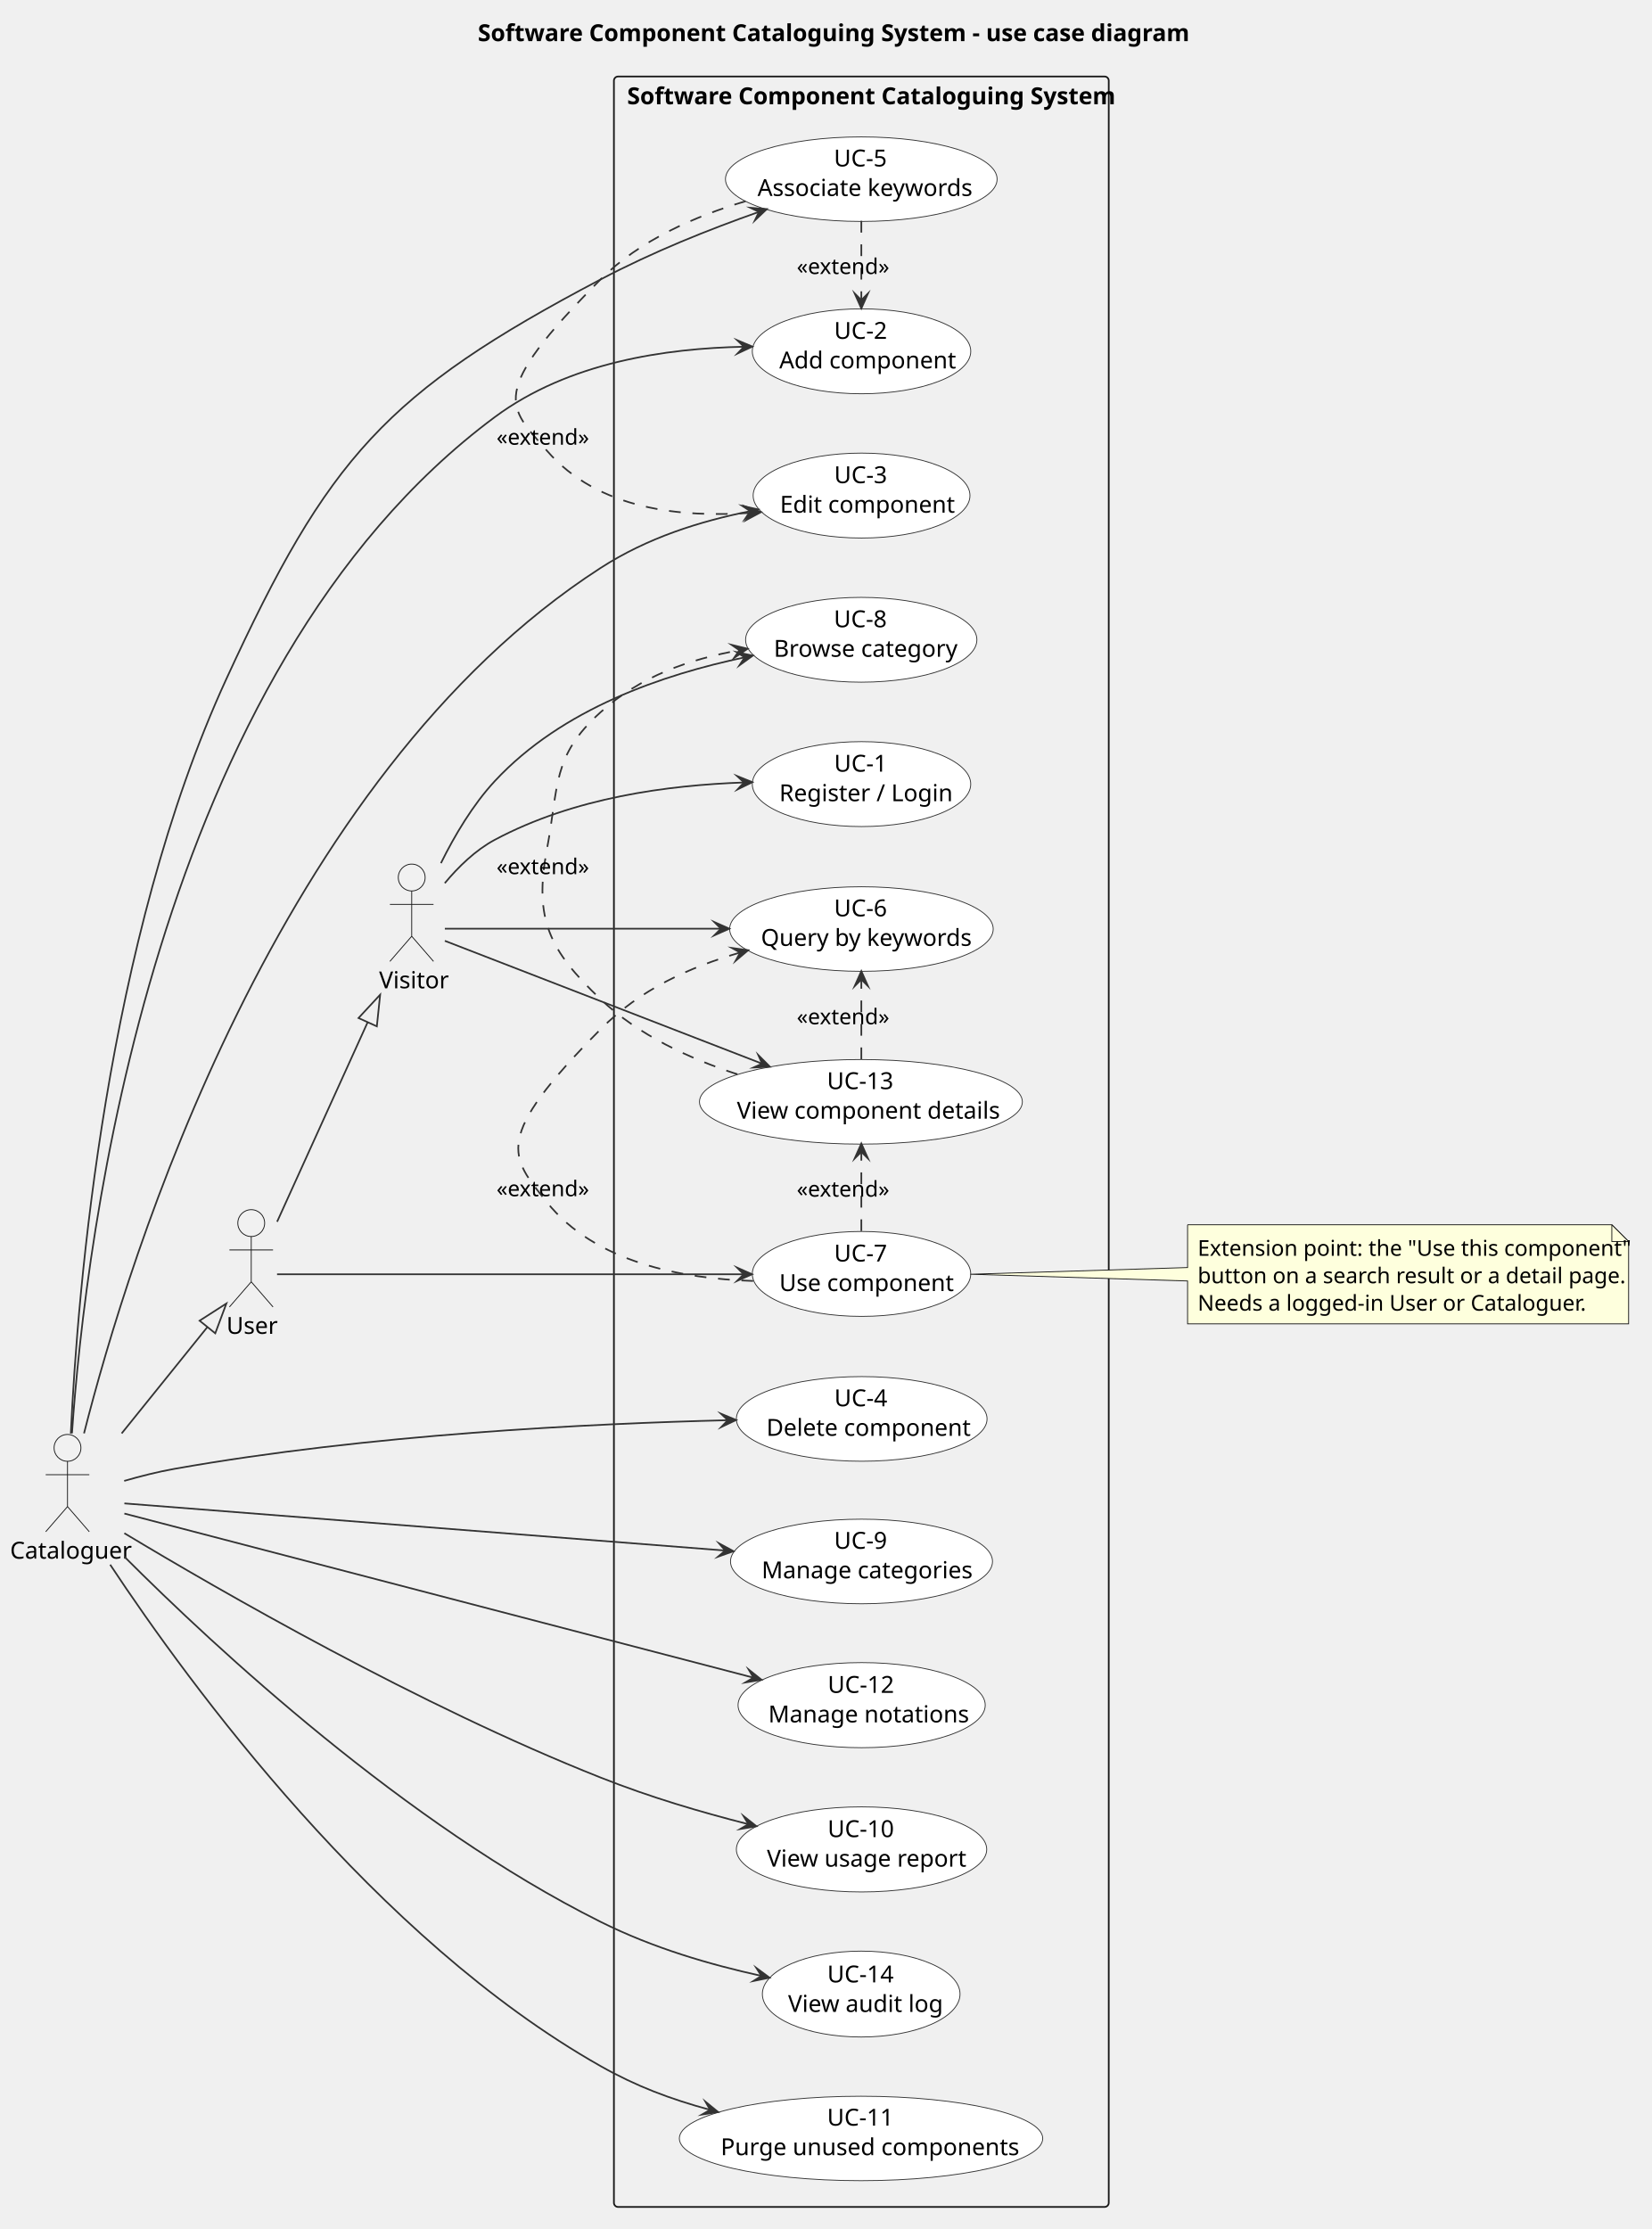
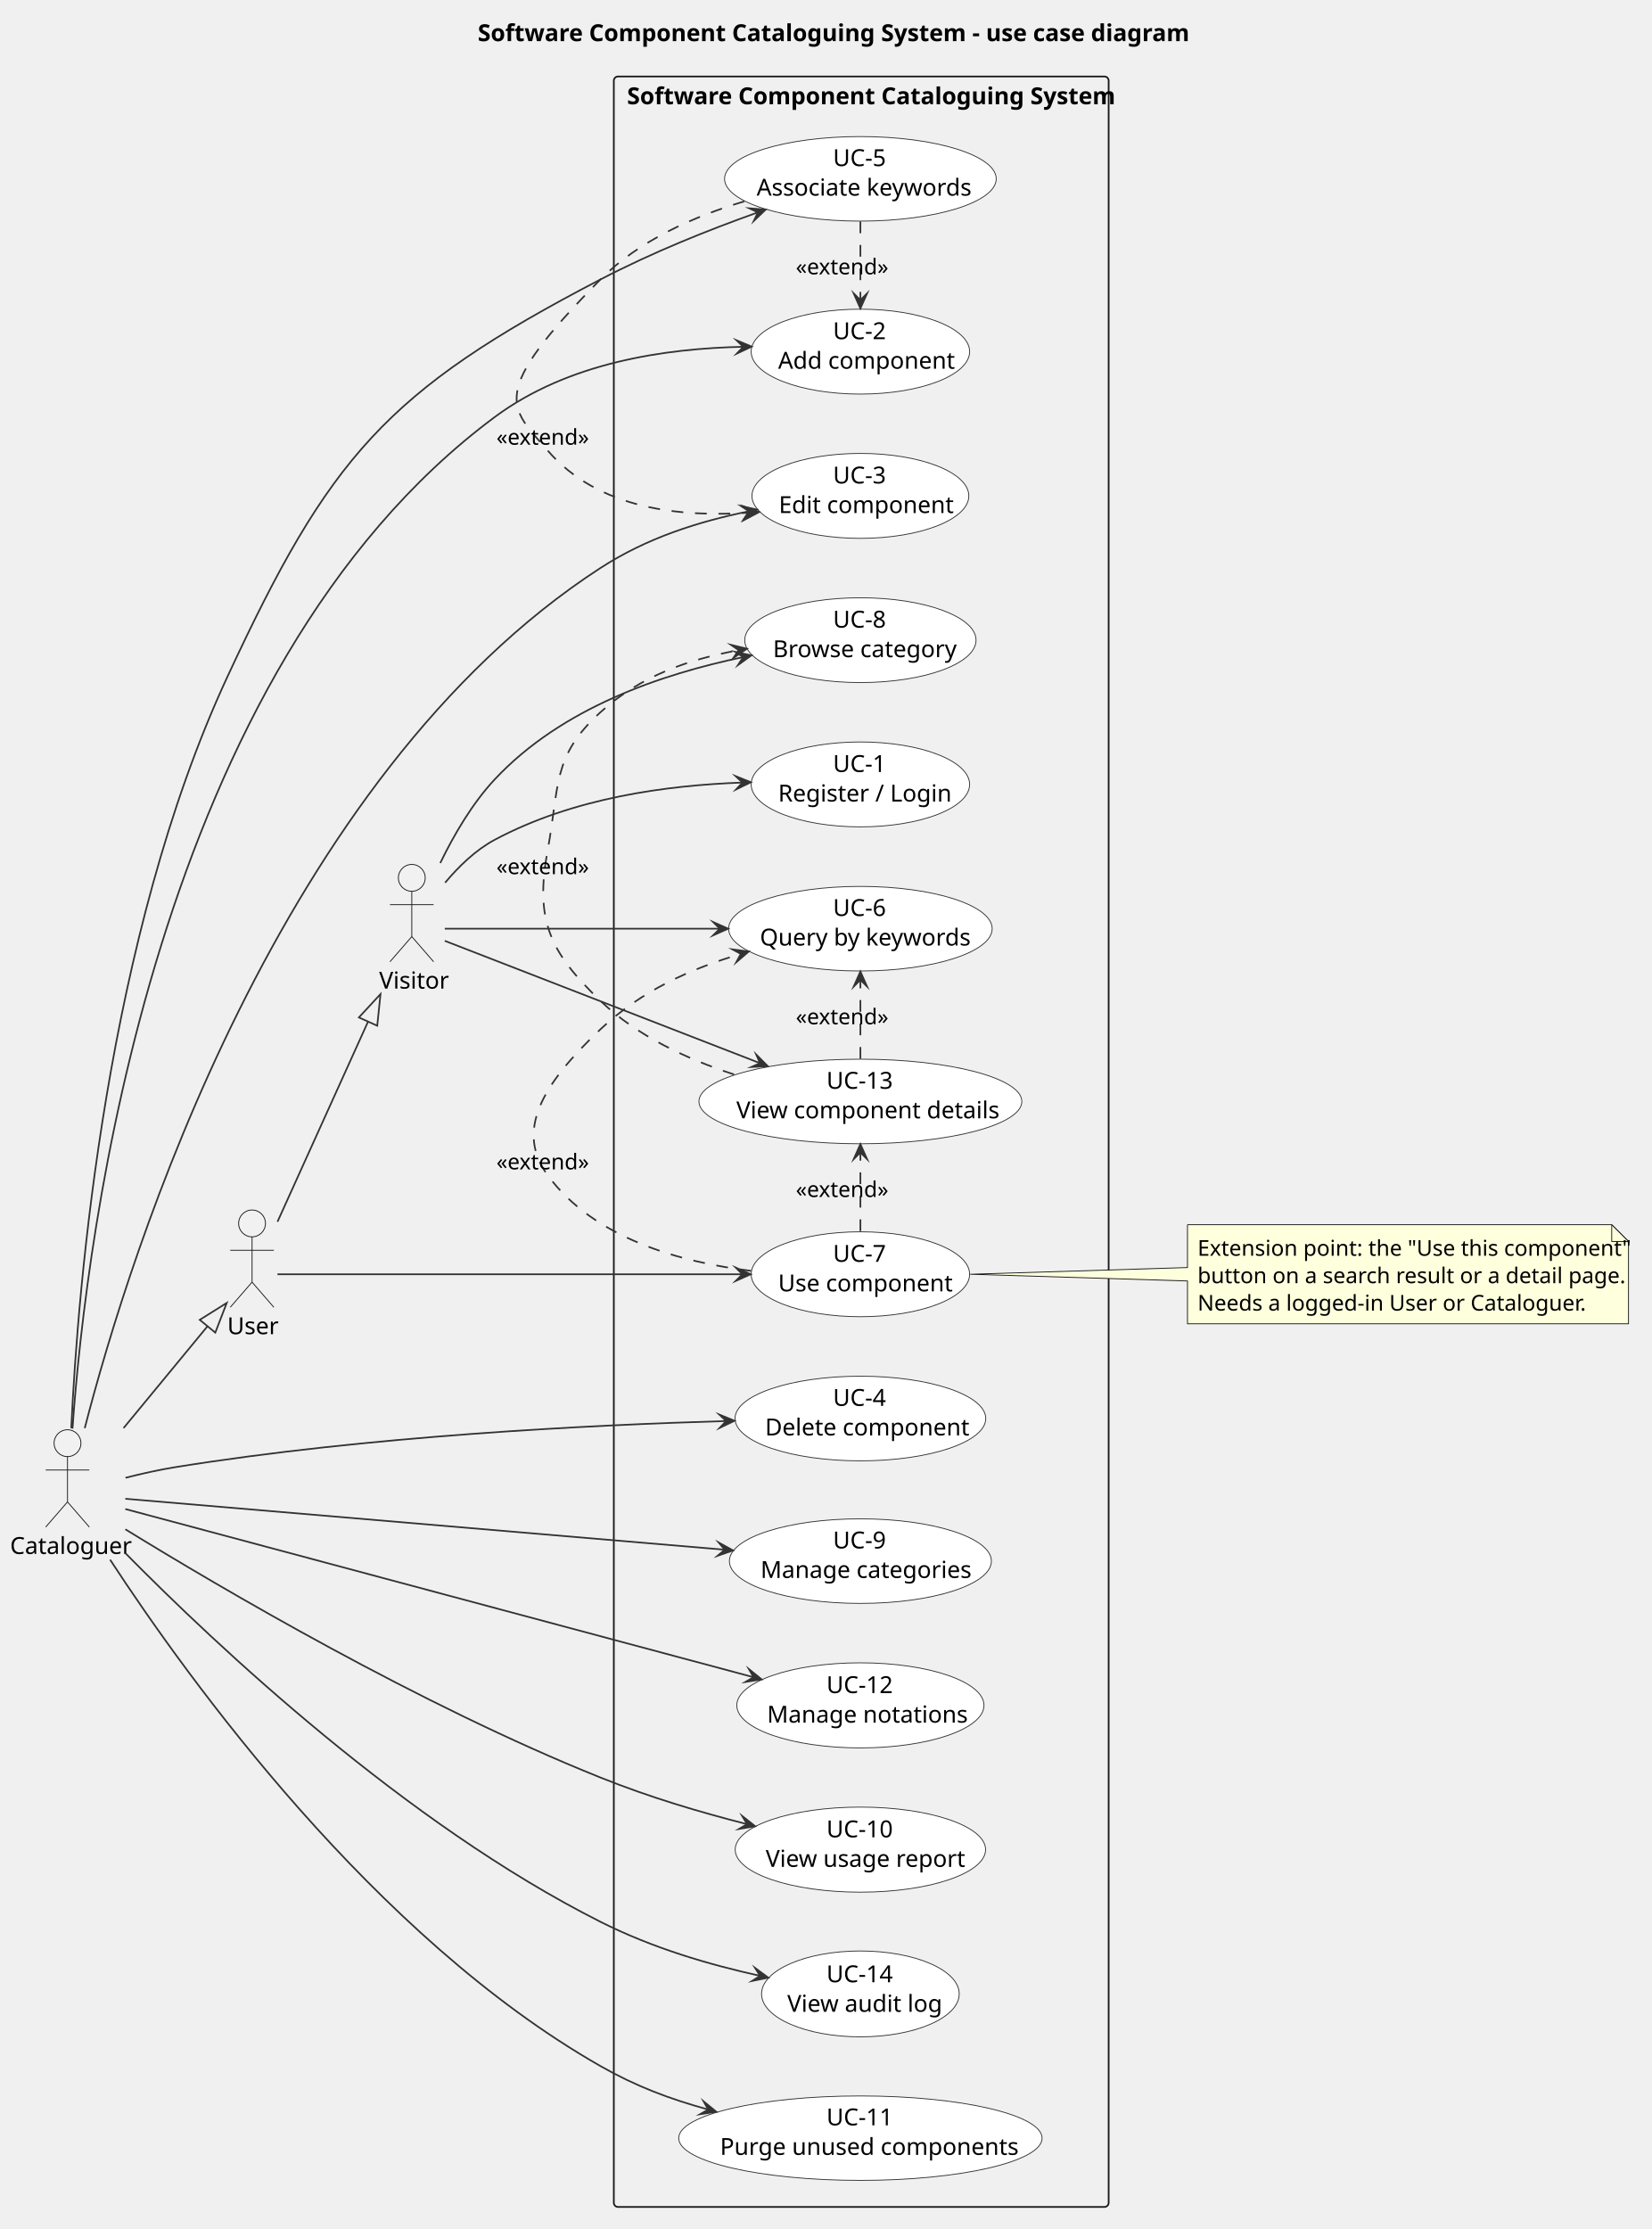
<svg xmlns="http://www.w3.org/2000/svg" version="1.1" data-diagram-type="DESCRIPTION" style="width:1744px;height:2353px;background:#FFFFFF;" width="1744.271px" height="2353.438px" viewBox="0 0 1744 2353" zoomAndPan="magnify" preserveAspectRatio="none" contentStyleType="text/css">
  <defs />
  <g font-family="sans-serif" lengthAdjust="spacing">
    <g class="title" data-source-line="1">
-       <text x="504.442" y="43.444" fill="#000" font-size="24.792" textLength="724.624" font-weight="700">Software Component Cataloguing System - use case diagram</text>
+       <text x="504.389" y="43.444" fill="#000" font-size="24.792" textLength="724.624" font-weight="700">Software Component Cataloguing System - use case diagram</text>
    </g>
    <g class="cluster" data-qualified-name="Software Component Cataloguing System" id="ent0006" data-source-line="19">
-       <rect x="648.125" y="80.767" width="522.396" height="2248.958" fill="none" style="stroke:#181818;stroke-width:1.771;" rx="4.427" ry="4.427" />
-       <text x="662.072" y="110.044" fill="#000" font-size="24.792" textLength="494.502" font-weight="700">Software Component Cataloguing System</text>
+       <rect x="648.019" y="80.767" width="522.396" height="2248.958" fill="none" style="stroke:#181818;stroke-width:1.771;" rx="4.427" ry="4.427" />
+       <text x="661.966" y="110.044" fill="#000" font-size="24.792" textLength="494.502" font-weight="700">Software Component Cataloguing System</text>
    </g>
    <g class="entity" data-qualified-name="Software Component Cataloguing System.UC1" id="ent0007" data-source-line="20">
-       <ellipse cx="909.518" cy="827.719" rx="115.299" ry="44.817" fill="#FFF" style="stroke:#333;stroke-width:0.885;" />
-       <text x="880.592" y="814.591" fill="#000" font-size="24.792" textLength="57.851">UC-1</text>
-       <text x="822.699" y="845.774" fill="#000" font-size="24.792" textLength="173.639">Register / Login</text>
+       <ellipse cx="908.331" cy="828.055" rx="115.299" ry="44.817" fill="#FFF" style="stroke:#333;stroke-width:0.885;" />
+       <text x="879.406" y="814.927" fill="#000" font-size="24.792" textLength="57.851">UC-1</text>
+       <text x="821.512" y="846.11" fill="#000" font-size="24.792" textLength="173.639">Register / Login</text>
    </g>
    <g class="entity" data-qualified-name="Software Component Cataloguing System.UC6" id="ent0008" data-source-line="21">
-       <ellipse cx="909.431" cy="980.721" rx="139.118" ry="44.642" fill="#FFF" style="stroke:#333;stroke-width:0.885;" />
-       <text x="880.505" y="967.307" fill="#000" font-size="24.792" textLength="57.851">UC-6</text>
-       <text x="803.34" y="998.49" fill="#000" font-size="24.792" textLength="212.182">Query by keywords</text>
+       <ellipse cx="908.333" cy="980.349" rx="139.118" ry="44.642" fill="#FFF" style="stroke:#333;stroke-width:0.885;" />
+       <text x="879.407" y="966.935" fill="#000" font-size="24.792" textLength="57.851">UC-6</text>
+       <text x="802.242" y="998.118" fill="#000" font-size="24.792" textLength="212.182">Query by keywords</text>
    </g>
    <g class="entity" data-qualified-name="Software Component Cataloguing System.UC8" id="ent0009" data-source-line="22">
-       <ellipse cx="909.223" cy="675.366" rx="122.087" ry="44.756" fill="#FFF" style="stroke:#333;stroke-width:0.885;" />
-       <text x="880.297" y="662.137" fill="#000" font-size="24.792" textLength="57.851">UC-8</text>
-       <text x="816.902" y="693.321" fill="#000" font-size="24.792" textLength="184.642">Browse category</text>
+       <ellipse cx="908.337" cy="675.773" rx="122.087" ry="44.756" fill="#FFF" style="stroke:#333;stroke-width:0.885;" />
+       <text x="879.412" y="662.545" fill="#000" font-size="24.792" textLength="57.851">UC-8</text>
+       <text x="816.016" y="693.728" fill="#000" font-size="24.792" textLength="184.642">Browse category</text>
    </g>
    <g class="entity" data-qualified-name="Software Component Cataloguing System.UC13" id="ent0010" data-source-line="23">
-       <ellipse cx="908.88" cy="1163.119" rx="170.443" ry="44.645" fill="#FFF" style="stroke:#333;stroke-width:0.885;" />
-       <text x="873.061" y="1149.709" fill="#000" font-size="24.792" textLength="71.639">UC-13</text>
-       <text x="777.961" y="1180.893" fill="#000" font-size="24.792" textLength="261.838">View component details</text>
+       <ellipse cx="908.331" cy="1162.748" rx="170.443" ry="44.645" fill="#FFF" style="stroke:#333;stroke-width:0.885;" />
+       <text x="872.512" y="1149.337" fill="#000" font-size="24.792" textLength="71.639">UC-13</text>
+       <text x="777.412" y="1180.521" fill="#000" font-size="24.792" textLength="261.838">View component details</text>
    </g>
    <g class="entity" data-qualified-name="Software Component Cataloguing System.UC7" id="ent0011" data-source-line="24">
-       <ellipse cx="909.518" cy="1344.802" rx="115.299" ry="44.817" fill="#FFF" style="stroke:#333;stroke-width:0.885;" />
-       <text x="880.592" y="1331.674" fill="#000" font-size="24.792" textLength="57.851">UC-7</text>
-       <text x="822.699" y="1362.857" fill="#000" font-size="24.792" textLength="173.639">Use component</text>
+       <ellipse cx="908.331" cy="1345.139" rx="115.299" ry="44.817" fill="#FFF" style="stroke:#333;stroke-width:0.885;" />
+       <text x="879.406" y="1332.01" fill="#000" font-size="24.792" textLength="57.851">UC-7</text>
+       <text x="821.512" y="1363.194" fill="#000" font-size="24.792" textLength="173.639">Use component</text>
    </g>
    <g class="entity" data-qualified-name="Software Component Cataloguing System.UC2" id="ent0012" data-source-line="26">
-       <ellipse cx="909.533" cy="370.844" rx="115.314" ry="44.817" fill="#FFF" style="stroke:#333;stroke-width:0.885;" />
-       <text x="880.607" y="357.715" fill="#000" font-size="24.792" textLength="57.851">UC-2</text>
-       <text x="822.701" y="388.898" fill="#000" font-size="24.792" textLength="173.663">Add component</text>
+       <ellipse cx="908.329" cy="371.18" rx="115.314" ry="44.817" fill="#FFF" style="stroke:#333;stroke-width:0.885;" />
+       <text x="879.403" y="358.052" fill="#000" font-size="24.792" textLength="57.851">UC-2</text>
+       <text x="821.497" y="389.235" fill="#000" font-size="24.792" textLength="173.663">Add component</text>
    </g>
    <g class="entity" data-qualified-name="Software Component Cataloguing System.UC3" id="ent0013" data-source-line="27">
-       <ellipse cx="909.56" cy="523.144" rx="114.456" ry="44.825" fill="#FFF" style="stroke:#333;stroke-width:0.885;" />
-       <text x="880.635" y="510.029" fill="#000" font-size="24.792" textLength="57.851">UC-3</text>
-       <text x="823.425" y="541.213" fill="#000" font-size="24.792" textLength="172.271">Edit component</text>
+       <ellipse cx="908.338" cy="523.48" rx="114.456" ry="44.825" fill="#FFF" style="stroke:#333;stroke-width:0.885;" />
+       <text x="879.413" y="510.366" fill="#000" font-size="24.792" textLength="57.851">UC-3</text>
+       <text x="822.203" y="541.549" fill="#000" font-size="24.792" textLength="172.271">Edit component</text>
    </g>
    <g class="entity" data-qualified-name="Software Component Cataloguing System.UC4" id="ent0014" data-source-line="28">
-       <ellipse cx="909.726" cy="1497.844" rx="132.33" ry="44.682" fill="#FFF" style="stroke:#333;stroke-width:0.885;" />
-       <text x="880.8" y="1484.495" fill="#000" font-size="24.792" textLength="57.851">UC-4</text>
-       <text x="809.118" y="1515.678" fill="#000" font-size="24.792" textLength="201.214">Delete component</text>
+       <ellipse cx="908.327" cy="1497.437" rx="132.33" ry="44.682" fill="#FFF" style="stroke:#333;stroke-width:0.885;" />
+       <text x="879.401" y="1484.087" fill="#000" font-size="24.792" textLength="57.851">UC-4</text>
+       <text x="807.72" y="1515.271" fill="#000" font-size="24.792" textLength="201.214">Delete component</text>
    </g>
    <g class="entity" data-qualified-name="Software Component Cataloguing System.UC5" id="ent0015" data-source-line="29">
-       <ellipse cx="909.278" cy="189.137" rx="143.393" ry="44.62" fill="#FFF" style="stroke:#333;stroke-width:0.885;" />
-       <text x="880.353" y="175.687" fill="#000" font-size="24.792" textLength="57.851">UC-5</text>
-       <text x="799.737" y="206.87" fill="#000" font-size="24.792" textLength="219.082">Associate keywords</text>
+       <ellipse cx="908.34" cy="188.783" rx="143.393" ry="44.62" fill="#FFF" style="stroke:#333;stroke-width:0.885;" />
+       <text x="879.414" y="175.332" fill="#000" font-size="24.792" textLength="57.851">UC-5</text>
+       <text x="798.799" y="206.516" fill="#000" font-size="24.792" textLength="219.082">Associate keywords</text>
    </g>
    <g class="entity" data-qualified-name="Software Component Cataloguing System.UC9" id="ent0016" data-source-line="30">
-       <ellipse cx="909.499" cy="1648.33" rx="138.301" ry="44.646" fill="#FFF" style="stroke:#333;stroke-width:0.885;" />
-       <text x="880.574" y="1634.923" fill="#000" font-size="24.792" textLength="57.851">UC-9</text>
-       <text x="804.068" y="1666.106" fill="#000" font-size="24.792" textLength="210.862">Manage categories</text>
+       <ellipse cx="908.33" cy="1647.958" rx="138.301" ry="44.646" fill="#FFF" style="stroke:#333;stroke-width:0.885;" />
+       <text x="879.405" y="1634.551" fill="#000" font-size="24.792" textLength="57.851">UC-9</text>
+       <text x="802.899" y="1665.734" fill="#000" font-size="24.792" textLength="210.862">Manage categories</text>
    </g>
    <g class="entity" data-qualified-name="Software Component Cataloguing System.UC12" id="ent0017" data-source-line="31">
-       <ellipse cx="909.646" cy="1800.008" rx="130.479" ry="44.918" fill="#FFF" style="stroke:#333;stroke-width:0.885;" />
-       <text x="873.826" y="1787.044" fill="#000" font-size="24.792" textLength="71.639">UC-12</text>
-       <text x="811.096" y="1818.227" fill="#000" font-size="24.792" textLength="197.099">Manage notations</text>
+       <ellipse cx="908.335" cy="1800.238" rx="130.479" ry="44.918" fill="#FFF" style="stroke:#333;stroke-width:0.885;" />
+       <text x="872.516" y="1787.274" fill="#000" font-size="24.792" textLength="71.639">UC-12</text>
+       <text x="809.786" y="1818.457" fill="#000" font-size="24.792" textLength="197.099">Manage notations</text>
    </g>
    <g class="entity" data-qualified-name="Software Component Cataloguing System.UC10" id="ent0018" data-source-line="32">
-       <ellipse cx="909.55" cy="1952.282" rx="132.154" ry="44.901" fill="#FFF" style="stroke:#333;stroke-width:0.885;" />
-       <text x="873.73" y="1939.29" fill="#000" font-size="24.792" textLength="71.639">UC-10</text>
-       <text x="809.638" y="1970.474" fill="#000" font-size="24.792" textLength="199.822">View usage report</text>
+       <ellipse cx="908.328" cy="1952.53" rx="132.154" ry="44.901" fill="#FFF" style="stroke:#333;stroke-width:0.885;" />
+       <text x="872.508" y="1939.538" fill="#000" font-size="24.792" textLength="71.639">UC-10</text>
+       <text x="808.417" y="1970.722" fill="#000" font-size="24.792" textLength="199.822">View usage report</text>
    </g>
    <g class="entity" data-qualified-name="Software Component Cataloguing System.UC14" id="ent0019" data-source-line="33">
-       <ellipse cx="909.178" cy="2104.995" rx="104.334" ry="45.322" fill="#FFF" style="stroke:#333;stroke-width:0.885;" />
-       <text x="873.358" y="2092.68" fill="#000" font-size="24.792" textLength="71.639">UC-14</text>
-       <text x="832" y="2123.863" fill="#000" font-size="24.792" textLength="154.355">View audit log</text>
+       <ellipse cx="908.328" cy="2104.835" rx="104.334" ry="45.322" fill="#FFF" style="stroke:#333;stroke-width:0.885;" />
+       <text x="872.508" y="2092.521" fill="#000" font-size="24.792" textLength="71.639">UC-14</text>
+       <text x="831.15" y="2123.704" fill="#000" font-size="24.792" textLength="154.355">View audit log</text>
    </g>
    <g class="entity" data-qualified-name="Software Component Cataloguing System.UC11" id="ent0020" data-source-line="34">
-       <ellipse cx="909.011" cy="2257.417" rx="191.823" ry="44.567" fill="#FFF" style="stroke:#333;stroke-width:0.885;" />
-       <text x="873.191" y="2243.879" fill="#000" font-size="24.792" textLength="71.639">UC-11</text>
-       <text x="760.848" y="2275.062" fill="#000" font-size="24.792" textLength="296.326">Purge unused components</text>
+       <ellipse cx="908.338" cy="2257.116" rx="191.823" ry="44.567" fill="#FFF" style="stroke:#333;stroke-width:0.885;" />
+       <text x="872.518" y="2243.577" fill="#000" font-size="24.792" textLength="71.639">UC-11</text>
+       <text x="760.175" y="2274.761" fill="#000" font-size="24.792" textLength="296.326">Purge unused components</text>
    </g>
    <g class="entity" data-qualified-name="Visitor" id="ent0001" data-source-line="12">
-       <ellipse cx="434.648" cy="926.34" rx="14.167" ry="14.167" fill="#F1F1F1" style="stroke:#181818;stroke-width:0.885;" />
-       <path d="M434.648,940.506 L434.648,988.319 M411.627,954.673 L457.669,954.673 M434.648,988.319 L411.627,1014.881 M434.648,988.319 L457.669,1014.881" style="stroke:#181818;stroke-width:0.885;" fill="none" />
-       <text x="400.208" y="1043.273" fill="#000" font-size="24.792" textLength="68.879">Visitor</text>
+       <ellipse cx="434.736" cy="926.694" rx="14.167" ry="14.167" fill="#F1F1F1" style="stroke:#181818;stroke-width:0.885;" />
+       <path d="M434.736,940.86 L434.736,988.673 M411.716,955.027 L457.757,955.027 M434.736,988.673 L411.716,1015.235 M434.736,988.673 L457.757,1015.235" style="stroke:#181818;stroke-width:0.885;" fill="none" />
+       <text x="400.297" y="1043.627" fill="#000" font-size="24.792" textLength="68.879">Visitor</text>
    </g>
    <g class="entity" data-qualified-name="User" id="ent0002" data-source-line="13">
-       <ellipse cx="265.234" cy="1291.131" rx="14.167" ry="14.167" fill="#F1F1F1" style="stroke:#181818;stroke-width:0.885;" />
-       <path d="M265.234,1305.298 L265.234,1353.11 M242.213,1319.465 L288.255,1319.465 M265.234,1353.11 L242.213,1379.673 M265.234,1353.11 L288.255,1379.673" style="stroke:#181818;stroke-width:0.885;" fill="none" />
-       <text x="239.063" y="1408.065" fill="#000" font-size="24.792" textLength="52.343">User</text>
+       <ellipse cx="266.102" cy="1291.485" rx="14.167" ry="14.167" fill="#F1F1F1" style="stroke:#181818;stroke-width:0.885;" />
+       <path d="M266.102,1305.652 L266.102,1353.465 M243.081,1319.819 L289.123,1319.819 M266.102,1353.465 L243.081,1380.027 M266.102,1353.465 L289.123,1380.027" style="stroke:#181818;stroke-width:0.885;" fill="none" />
+       <text x="239.93" y="1408.419" fill="#000" font-size="24.792" textLength="52.343">User</text>
    </g>
    <g class="entity" data-qualified-name="Cataloguer" id="ent0003" data-source-line="14">
-       <ellipse cx="71.267" cy="1528.423" rx="14.167" ry="14.167" fill="#F1F1F1" style="stroke:#181818;stroke-width:0.885;" />
-       <path d="M71.267,1542.59 L71.267,1590.402 M48.246,1556.756 L94.287,1556.756 M71.267,1590.402 L48.246,1616.965 M71.267,1590.402 L94.287,1616.965" style="stroke:#181818;stroke-width:0.885;" fill="none" />
-       <text x="10.625" y="1645.357" fill="#000" font-size="24.792" textLength="121.283">Cataloguer</text>
+       <ellipse cx="71.267" cy="1523.465" rx="14.167" ry="14.167" fill="#F1F1F1" style="stroke:#181818;stroke-width:0.885;" />
+       <path d="M71.267,1537.631 L71.267,1585.444 M48.246,1551.798 L94.287,1551.798 M71.267,1585.444 L48.246,1612.006 M71.267,1585.444 L94.287,1612.006" style="stroke:#181818;stroke-width:0.885;" fill="none" />
+       <text x="10.625" y="1640.398" fill="#000" font-size="24.792" textLength="121.283">Cataloguer</text>
    </g>
    <g class="entity" data-qualified-name="GMN41" id="ent0042" data-source-line="61">
-       <path d="M1253.75,1292.902 L1253.75,1338.058 L1024.445,1345.142 L1253.75,1352.225 L1253.75,1397.478 A0,0 0 0 0 1253.75,1397.478 L1719.341,1397.478 A0,0 0 0 0 1719.341,1397.478 L1719.341,1310.61 L1701.632,1292.902 L1253.75,1292.902 A0,0 0 0 0 1253.75,1292.902" style="stroke:#181818;stroke-width:0.885;" fill="#FEFFDD" />
-       <path d="M1701.632,1292.902 L1701.632,1310.61 L1719.341,1310.61 L1701.632,1292.902" style="stroke:#181818;stroke-width:0.885;" fill="#FEFFDD" />
-       <text x="1264.375" y="1325.654" fill="#000" font-size="23.021" textLength="428.403">Extension point: the "Use this component"</text>
-       <text x="1264.375" y="1354.61" fill="#000" font-size="23.021" textLength="424.885">button on a search result or a detail page.</text>
-       <text x="1264.375" y="1383.566" fill="#000" font-size="23.021" textLength="394.131">Needs a logged-in User or Cataloguer.</text>
+       <path d="M1253.644,1292.849 L1253.644,1338.058 L1024.321,1345.142 L1253.644,1352.225 L1253.644,1397.425 A0,0 0 0 0 1253.644,1397.425 L1719.235,1397.425 A0,0 0 0 0 1719.235,1397.425 L1719.235,1310.557 L1701.526,1292.849 L1253.644,1292.849 A0,0 0 0 0 1253.644,1292.849" style="stroke:#181818;stroke-width:0.885;" fill="#FEFFDD" />
+       <path d="M1701.526,1292.849 L1701.526,1310.557 L1719.235,1310.557 L1701.526,1292.849" style="stroke:#181818;stroke-width:0.885;" fill="#FEFFDD" />
+       <text x="1264.269" y="1325.601" fill="#000" font-size="23.021" textLength="428.403">Extension point: the "Use this component"</text>
+       <text x="1264.269" y="1354.557" fill="#000" font-size="23.021" textLength="424.885">button on a search result or a detail page.</text>
+       <text x="1264.269" y="1383.512" fill="#000" font-size="23.021" textLength="394.131">Needs a logged-in User or Cataloguer.</text>
    </g>
    <g class="link" data-entity-1="ent0002" data-entity-2="ent0001" id="lnk4" data-source-line="16" data-link-type="extension">
-       <path d="M292.542,1289.732 C321.672,1225.557 356.52,1148.756 388.164,1079.056" style="stroke:#333;stroke-width:1.771;" fill="none" id="User-to-Visitor" />
-       <polygon points="401.342,1050.032,378.49,1074.664,397.839,1083.448,401.342,1050.032" fill="none" style="stroke:#333;stroke-width:1.771;stroke-linejoin:miter;stroke-miterlimit:10;" />
+       <path d="M292.949,1289.732 C322.079,1225.362 357.035,1148.117 388.573,1078.417" style="stroke:#333;stroke-width:1.771;" fill="none" id="User-to-Visitor" />
+       <polygon points="401.714,1049.377,378.893,1074.037,398.253,1082.798,401.714,1049.377" fill="none" style="stroke:#333;stroke-width:1.771;stroke-linejoin:miter;stroke-miterlimit:10;" />
    </g>
    <g class="link" data-entity-1="ent0003" data-entity-2="ent0002" id="lnk5" data-source-line="17" data-link-type="extension">
-       <path d="M128.439,1513.158 C165.042,1467.736 191.111,1435.387 218.984,1400.82" style="stroke:#333;stroke-width:1.771;" fill="none" id="Cataloguer-to-User" />
-       <polygon points="238.992,1376.007,210.713,1394.151,227.255,1407.49,238.992,1376.007" fill="none" style="stroke:#333;stroke-width:1.771;stroke-linejoin:miter;stroke-miterlimit:10;" />
+       <path d="M130.44,1507.527 C166.742,1463.486 191.607,1433.347 219.09,1400.002" style="stroke:#333;stroke-width:1.771;" fill="none" id="Cataloguer-to-User" />
+       <polygon points="239.364,1375.405,210.891,1393.244,227.289,1406.76,239.364,1375.405" fill="none" style="stroke:#333;stroke-width:1.771;stroke-linejoin:miter;stroke-miterlimit:10;" />
    </g>
    <g class="link" data-entity-1="ent0001" data-entity-2="ent0007" id="lnk21" data-source-line="37" data-link-type="dependency">
-       <path d="M469.554,932.307 C483.809,915.166 501.943,897.422 522.396,886.496 C606.227,841.765 705.205,828.851 785.441,826" style="stroke:#333;stroke-width:1.771;" fill="none" id="Visitor-to-UC1" />
-       <polygon points="794.29,825.685,778.111,819.172,785.441,826,778.614,833.33,794.29,825.685" fill="#333" style="stroke:#333;stroke-width:1.771;stroke-linejoin:miter;stroke-miterlimit:10;" />
+       <path d="M469.908,931.811 C484.093,914.829 502.049,897.316 522.29,886.496 C605.625,841.995 703.894,829.001 783.848,826.08" style="stroke:#333;stroke-width:1.771;" fill="none" id="Visitor-to-UC1" />
+       <polygon points="792.696,825.756,776.51,819.26,783.848,826.08,777.028,833.417,792.696,825.756" fill="#333" style="stroke:#333;stroke-width:1.771;stroke-linejoin:miter;stroke-miterlimit:10;" />
    </g>
    <g class="link" data-entity-1="ent0001" data-entity-2="ent0008" id="lnk22" data-source-line="38" data-link-type="dependency">
-       <path d="M469.625,980.35 C531.091,980.35 657.139,980.35 761.086,980.35" style="stroke:#333;stroke-width:1.771;" fill="none" id="Visitor-to-UC6" />
-       <polygon points="769.941,980.35,754.003,973.267,761.086,980.35,754.003,987.433,769.941,980.35" fill="#333" style="stroke:#333;stroke-width:1.771;stroke-linejoin:miter;stroke-miterlimit:10;" />
+       <path d="M469.554,980.35 C530.79,980.35 656.2,980.35 759.865,980.35" style="stroke:#333;stroke-width:1.771;" fill="none" id="Visitor-to-UC6" />
+       <polygon points="768.719,980.35,752.781,973.267,759.865,980.35,752.781,987.433,768.719,980.35" fill="#333" style="stroke:#333;stroke-width:1.771;stroke-linejoin:miter;stroke-miterlimit:10;" />
    </g>
    <g class="link" data-entity-1="ent0001" data-entity-2="ent0009" id="lnk23" data-source-line="39" data-link-type="dependency">
-       <path d="M465.499,911.181 C479.807,882.263 499.056,849.627 522.396,824.517 C593.636,747.857 700.238,712.095 786.123,693.926" style="stroke:#333;stroke-width:1.771;" fill="none" id="Visitor-to-UC8" />
-       <polygon points="794.785,692.094,777.727,688.462,786.123,693.926,780.659,702.322,794.785,692.094" fill="#333" style="stroke:#333;stroke-width:1.771;stroke-linejoin:miter;stroke-miterlimit:10;" />
+       <path d="M464.791,911.04 C479.064,881.591 498.472,848.228 522.29,822.746 C593.282,746.83 699.029,711.543 784.596,693.657" style="stroke:#333;stroke-width:1.771;" fill="none" id="Visitor-to-UC8" />
+       <polygon points="793.262,691.846,776.213,688.173,784.596,693.657,779.111,702.04,793.262,691.846" fill="#333" style="stroke:#333;stroke-width:1.771;stroke-linejoin:miter;stroke-miterlimit:10;" />
    </g>
    <g class="link" data-entity-1="ent0001" data-entity-2="ent0010" id="lnk24" data-source-line="40" data-link-type="dependency">
-       <path d="M469.625,993.171 C539.998,1020.424 698.341,1081.738 804.573,1122.875" style="stroke:#333;stroke-width:1.771;" fill="none" id="Visitor-to-UC13" />
-       <polygon points="812.83,1126.072,800.526,1113.711,804.573,1122.875,795.41,1126.922,812.83,1126.072" fill="#333" style="stroke:#333;stroke-width:1.771;stroke-linejoin:miter;stroke-miterlimit:10;" />
+       <path d="M469.554,993.171 C539.467,1020.3 696.307,1081.147 802.363,1122.319" style="stroke:#333;stroke-width:1.771;" fill="none" id="Visitor-to-UC13" />
+       <polygon points="810.617,1125.523,798.323,1113.152,802.363,1122.319,793.196,1126.358,810.617,1125.523" fill="#333" style="stroke:#333;stroke-width:1.771;stroke-linejoin:miter;stroke-miterlimit:10;" />
    </g>
    <g class="link" data-entity-1="ent0002" data-entity-2="ent0011" id="lnk25" data-source-line="41" data-link-type="dependency">
-       <path d="M292.489,1345.142 C374.779,1345.142 631.143,1345.142 785.117,1345.142" style="stroke:#333;stroke-width:1.771;" fill="none" id="User-to-UC7" />
-       <polygon points="793.971,1345.142,778.033,1338.058,785.117,1345.142,778.033,1352.225,793.971,1345.142" fill="#333" style="stroke:#333;stroke-width:1.771;stroke-linejoin:miter;stroke-miterlimit:10;" />
+       <path d="M292.914,1345.142 C374.903,1345.142 630.027,1345.142 783.735,1345.142" style="stroke:#333;stroke-width:1.771;" fill="none" id="User-to-UC7" />
+       <polygon points="792.59,1345.142,776.652,1338.058,783.735,1345.142,776.652,1352.225,792.59,1345.142" fill="#333" style="stroke:#333;stroke-width:1.771;stroke-linejoin:miter;stroke-miterlimit:10;" />
    </g>
    <g class="link" data-entity-1="ent0003" data-entity-2="ent0012" id="lnk26" data-source-line="43" data-link-type="dependency">
-       <path d="M75.986,1513.087 C90.065,1308.963 161.73,707.925 522.396,440.246 C600.401,382.357 702.598,367.776 785.42,366.023" style="stroke:#333;stroke-width:1.771;" fill="none" id="Cataloguer-to-UC2" />
-       <polygon points="794.272,365.835,778.188,359.091,785.42,366.023,778.488,373.254,794.272,365.835" fill="#333" style="stroke:#333;stroke-width:1.771;stroke-linejoin:miter;stroke-miterlimit:10;" />
+       <path d="M76.535,1508.111 C90.879,1304.997 163.2,706.898 522.29,440.246 C600.118,382.463 702.049,367.869 784.694,366.08" style="stroke:#333;stroke-width:1.771;" fill="none" id="Cataloguer-to-UC2" />
+       <polygon points="793.546,365.888,777.459,359.152,784.694,366.08,777.765,373.315,793.546,365.888" fill="#333" style="stroke:#333;stroke-width:1.771;stroke-linejoin:miter;stroke-miterlimit:10;" />
    </g>
    <g class="link" data-entity-1="ent0003" data-entity-2="ent0013" id="lnk27" data-source-line="44" data-link-type="dependency">
-       <path d="M88.701,1513.105 C135.734,1327.858 291.798,820.461 633.958,599.621 C683.878,567.409 738.739,550.4 792.023,539.581" style="stroke:#333;stroke-width:1.771;" fill="none" id="Cataloguer-to-UC3" />
-       <polygon points="800.7,537.819,783.672,534.049,792.023,539.581,786.491,547.932,800.7,537.819" fill="#333" style="stroke:#333;stroke-width:1.771;stroke-linejoin:miter;stroke-miterlimit:10;" />
+       <path d="M89.463,1507.616 C137.098,1323.095 294.047,819.966 633.852,599.621 C683.347,567.533 737.697,550.575 790.68,539.72" style="stroke:#333;stroke-width:1.771;" fill="none" id="Cataloguer-to-UC3" />
+       <polygon points="799.354,537.943,782.319,534.202,790.68,539.72,785.163,548.081,799.354,537.943" fill="#333" style="stroke:#333;stroke-width:1.771;stroke-linejoin:miter;stroke-miterlimit:10;" />
    </g>
    <g class="link" data-entity-1="ent0003" data-entity-2="ent0014" id="lnk28" data-source-line="45" data-link-type="dependency">
-       <path d="M131.13,1563.273 C148.077,1558.385 166.706,1553.657 184.167,1550.558 C389.353,1514.115 622.734,1502.805 768.332,1499.21" style="stroke:#333;stroke-width:1.771;" fill="none" id="Cataloguer-to-UC4" />
-       <polygon points="777.183,1498.992,761.076,1492.304,768.332,1499.21,761.426,1506.466,777.183,1498.992" fill="#333" style="stroke:#333;stroke-width:1.771;stroke-linejoin:miter;stroke-miterlimit:10;" />
+       <path d="M132.494,1559.997 C149.352,1555.711 167.804,1551.55 185.034,1548.787 C389.619,1515.885 621.371,1504.333 766.58,1500.083" style="stroke:#333;stroke-width:1.771;" fill="none" id="Cataloguer-to-UC4" />
+       <polygon points="775.43,1499.824,759.292,1493.21,766.58,1500.083,759.707,1507.37,775.43,1499.824" fill="#333" style="stroke:#333;stroke-width:1.771;stroke-linejoin:miter;stroke-miterlimit:10;" />
    </g>
    <g class="link" data-entity-1="ent0003" data-entity-2="ent0015" id="lnk29" data-source-line="46" data-link-type="dependency">
-       <path d="M74.765,1513.353 C81.848,1362.071 111.881,992.905 239.063,716.496 C346.357,483.312 406.831,414.64 633.958,295.037 C690.094,265.482 747.994,242.494 801.225,223.652" style="stroke:#333;stroke-width:1.771;" fill="none" id="Cataloguer-to-UC5" />
-       <polygon points="809.572,220.698,792.184,219.338,801.225,223.652,796.911,232.693,809.572,220.698" fill="#333" style="stroke:#333;stroke-width:1.771;stroke-linejoin:miter;stroke-miterlimit:10;" />
+       <path d="M75.225,1507.704 C82.326,1356.563 112.43,989.275 239.93,714.725 C347.668,482.693 406.92,413.117 633.852,295.037 C689.757,265.96 747.153,243.104 800.066,224.191" style="stroke:#333;stroke-width:1.771;" fill="none" id="Cataloguer-to-UC5" />
+       <polygon points="808.403,221.211,791.011,219.906,800.066,224.191,795.78,233.246,808.403,221.211" fill="#333" style="stroke:#333;stroke-width:1.771;stroke-linejoin:miter;stroke-miterlimit:10;" />
    </g>
    <g class="link" data-entity-1="ent0003" data-entity-2="ent0016" id="lnk30" data-source-line="47" data-link-type="dependency">
-       <path d="M131.307,1587.037 C264.014,1597.45 581.02,1622.328 765.594,1636.813" style="stroke:#333;stroke-width:1.771;" fill="none" id="Cataloguer-to-UC9" />
-       <polygon points="774.421,1637.506,759.086,1629.198,765.594,1636.813,757.978,1643.321,774.421,1637.506" fill="#333" style="stroke:#333;stroke-width:1.771;stroke-linejoin:miter;stroke-miterlimit:10;" />
+       <path d="M132.317,1582.15 C265.271,1593.466 581.219,1620.305 765.12,1635.941" style="stroke:#333;stroke-width:1.771;" fill="none" id="Cataloguer-to-UC9" />
+       <polygon points="773.943,1636.692,758.663,1628.283,765.12,1635.941,757.462,1642.399,773.943,1636.692" fill="#333" style="stroke:#333;stroke-width:1.771;stroke-linejoin:miter;stroke-miterlimit:10;" />
    </g>
    <g class="link" data-entity-1="ent0003" data-entity-2="ent0017" id="lnk31" data-source-line="48" data-link-type="dependency">
-       <path d="M131.307,1597.751 C271.451,1634.301 618.343,1724.804 795.444,1771.006" style="stroke:#333;stroke-width:1.771;" fill="none" id="Cataloguer-to-UC12" />
-       <polygon points="804.011,1773.241,790.378,1762.364,795.444,1771.006,786.802,1776.071,804.011,1773.241" fill="#333" style="stroke:#333;stroke-width:1.771;stroke-linejoin:miter;stroke-miterlimit:10;" />
+       <path d="M132.317,1592.987 C272.903,1630.618 619.367,1723.369 795.565,1770.526" style="stroke:#333;stroke-width:1.771;" fill="none" id="Cataloguer-to-UC12" />
+       <polygon points="804.118,1772.816,790.553,1761.853,795.565,1770.526,786.891,1775.538,804.118,1772.816" fill="#333" style="stroke:#333;stroke-width:1.771;stroke-linejoin:miter;stroke-miterlimit:10;" />
    </g>
    <g class="link" data-entity-1="ent0003" data-entity-2="ent0018" id="lnk32" data-source-line="49" data-link-type="dependency">
-       <path d="M131.272,1618.487 C231.324,1678.731 442.673,1800.671 633.958,1876.392 C686.906,1897.358 739.19,1912.703 790.048,1925.665" style="stroke:#333;stroke-width:1.771;" fill="none" id="Cataloguer-to-UC10" />
-       <polygon points="798.628,1927.852,784.934,1917.052,790.048,1925.665,781.435,1930.78,798.628,1927.852" fill="#333" style="stroke:#333;stroke-width:1.771;stroke-linejoin:miter;stroke-miterlimit:10;" />
+       <path d="M132.352,1614.379 C232.475,1675.969 442.815,1799.803 633.852,1876.392 C686.34,1897.429 738.11,1912.735 788.685,1925.644" style="stroke:#333;stroke-width:1.771;" fill="none" id="Cataloguer-to-UC10" />
+       <polygon points="797.265,1927.834,783.574,1917.029,788.685,1925.644,780.07,1930.756,797.265,1927.834" fill="#333" style="stroke:#333;stroke-width:1.771;stroke-linejoin:miter;stroke-miterlimit:10;" />
    </g>
    <g class="link" data-entity-1="ent0003" data-entity-2="ent0019" id="lnk33" data-source-line="50" data-link-type="dependency">
-       <path d="M131.414,1643.421 C227.57,1739.612 428.418,1926.134 633.958,2028.683 C690.2,2056.751 749.643,2073.839 803.831,2085.828" style="stroke:#333;stroke-width:1.771;" fill="none" id="Cataloguer-to-UC14" />
-       <polygon points="812.476,2087.741,798.445,2077.382,803.831,2085.828,795.385,2091.214,812.476,2087.741" fill="#333" style="stroke:#333;stroke-width:1.771;stroke-linejoin:miter;stroke-miterlimit:10;" />
+       <path d="M132.423,1639.631 C228.597,1737.204 428.435,1925.213 633.852,2028.683 C689.616,2056.769 748.529,2073.815 802.451,2085.786" style="stroke:#333;stroke-width:1.771;" fill="none" id="Cataloguer-to-UC14" />
+       <polygon points="811.095,2087.705,797.071,2077.336,802.451,2085.786,794.001,2091.166,811.095,2087.705" fill="#333" style="stroke:#333;stroke-width:1.771;stroke-linejoin:miter;stroke-miterlimit:10;" />
    </g>
    <g class="link" data-entity-1="ent0003" data-entity-2="ent0020" id="lnk34" data-source-line="51" data-link-type="dependency">
-       <path d="M116.326,1651.708 C200.175,1778.376 396.472,2046.693 633.958,2180.975 C671.943,2202.455 707.811,2215.856 749.674,2227.243" style="stroke:#333;stroke-width:1.771;" fill="none" id="Cataloguer-to-UC11" />
-       <polygon points="758.218,2229.567,744.698,2218.549,749.674,2227.243,740.98,2232.219,758.218,2229.567" fill="#333" style="stroke:#333;stroke-width:1.771;stroke-linejoin:miter;stroke-miterlimit:10;" />
+       <path d="M116.238,1646.467 C199.573,1774.002 395.498,2045.134 633.852,2180.975 C671.234,2202.278 706.384,2215.548 747.698,2226.916" style="stroke:#333;stroke-width:1.771;" fill="none" id="Cataloguer-to-UC11" />
+       <polygon points="756.234,2229.266,742.747,2218.208,747.698,2226.916,738.989,2231.866,756.234,2229.266" fill="#333" style="stroke:#333;stroke-width:1.771;stroke-linejoin:miter;stroke-miterlimit:10;" />
    </g>
    <g class="link" data-entity-1="ent0011" data-entity-2="ent0008" id="lnk35" data-source-line="53" data-link-type="dependency">
-       <path d="M795.14,1352.207 C720.658,1349.976 628.15,1332.834 577.292,1268.996 C538.564,1220.369 519.067,1202.43 633.958,1086.6 C675.821,1044.401 727.774,1021.086 781.395,1005.52" style="stroke:#333;stroke-width:1.771;stroke-dasharray:12.396,12.396;" fill="none" id="UC7-to-UC6" />
-       <polygon points="789.898,1003.052,772.618,1000.693,781.395,1005.52,776.567,1014.298,789.898,1003.052" fill="#333" style="stroke:#333;stroke-width:1.771;stroke-linejoin:miter;stroke-miterlimit:10;" />
-       <text x="524.167" y="1262.789" fill="#000" font-size="23.021" textLength="94.725">«extend»</text>
+       <path d="M793.015,1341.565 C718.675,1332.533 627.07,1307.352 578.23,1240.662 C544.283,1194.32 570.97,1145.958 633.852,1086.6 C676.972,1045.924 728.891,1022.815 782.051,1006.948" style="stroke:#333;stroke-width:1.771;stroke-dasharray:12.396,12.396;" fill="none" id="UC7-to-UC6" />
+       <polygon points="790.535,1004.416,773.238,1002.186,782.051,1006.948,777.289,1015.761,790.535,1004.416" fill="#333" style="stroke:#333;stroke-width:1.771;stroke-linejoin:miter;stroke-miterlimit:10;" />
+       <text x="524.06" y="1234.456" fill="#000" font-size="23.021" textLength="94.725">«extend»</text>
    </g>
    <g class="link" data-entity-1="ent0011" data-entity-2="ent0010" id="lnk36" data-source-line="54" data-link-type="dependency">
-       <path d="M909.323,1299.578 C909.323,1271.316 909.323,1243.992 909.323,1215.942" style="stroke:#333;stroke-width:1.771;stroke-dasharray:12.396,12.396;" fill="none" id="UC7-to-UC13" />
-       <polygon points="909.323,1207.087,902.24,1223.025,909.323,1215.942,916.406,1223.025,909.323,1207.087" fill="#333" style="stroke:#333;stroke-width:1.771;stroke-linejoin:miter;stroke-miterlimit:10;" />
-       <text x="841.146" y="1263.232" fill="#000" font-size="23.021" textLength="94.725">«extend»</text>
+       <path d="M908.331,1299.578 C908.331,1271.51 908.331,1244.541 908.331,1216.579" style="stroke:#333;stroke-width:1.771;stroke-dasharray:12.396,12.396;" fill="none" id="UC7-to-UC13" />
+       <polygon points="908.331,1207.725,901.248,1223.662,908.331,1216.579,915.415,1223.662,908.331,1207.725" fill="#333" style="stroke:#333;stroke-width:1.771;stroke-linejoin:miter;stroke-miterlimit:10;" />
+       <text x="840.154" y="1263.586" fill="#000" font-size="23.021" textLength="94.725">«extend»</text>
    </g>
    <g class="link" data-entity-1="ent0010" data-entity-2="ent0008" id="lnk37" data-source-line="55" data-link-type="dependency">
-       <path d="M909.323,1118.121 C909.323,1089.858 909.323,1062.286 909.323,1033.988" style="stroke:#333;stroke-width:1.771;stroke-dasharray:12.396,12.396;" fill="none" id="UC13-to-UC6" />
-       <polygon points="909.323,1025.134,902.24,1041.072,909.323,1033.988,916.406,1041.072,909.323,1025.134" fill="#333" style="stroke:#333;stroke-width:1.771;stroke-linejoin:miter;stroke-miterlimit:10;" />
-       <text x="841.146" y="1081.279" fill="#000" font-size="23.021" textLength="94.725">«extend»</text>
+       <path d="M908.331,1117.66 C908.331,1089.593 908.331,1062.481 908.331,1034.396" style="stroke:#333;stroke-width:1.771;stroke-dasharray:12.396,12.396;" fill="none" id="UC13-to-UC6" />
+       <polygon points="908.331,1025.542,901.248,1041.479,908.331,1034.396,915.415,1041.479,908.331,1025.542" fill="#333" style="stroke:#333;stroke-width:1.771;stroke-linejoin:miter;stroke-miterlimit:10;" />
+       <text x="840.154" y="1081.279" fill="#000" font-size="23.021" textLength="94.725">«extend»</text>
    </g>
    <g class="link" data-entity-1="ent0010" data-entity-2="ent0009" id="lnk38" data-source-line="56" data-link-type="dependency">
-       <path d="M778.511,1134.058 C728.397,1117.696 673.767,1092.603 633.958,1054.725 C580.036,1003.406 563.532,970.274 577.292,897.121 C590.113,829.032 582.533,798.326 633.958,751.912 C676.299,713.698 727.458,696.026 780.566,686.411" style="stroke:#333;stroke-width:1.771;stroke-dasharray:12.396,12.396;" fill="none" id="UC13-to-UC8" />
-       <polygon points="789.278,684.833,772.334,680.703,780.566,686.411,774.858,694.643,789.278,684.833" fill="#333" style="stroke:#333;stroke-width:1.771;stroke-linejoin:miter;stroke-miterlimit:10;" />
-       <text x="524.167" y="922.789" fill="#000" font-size="23.021" textLength="94.725">«extend»</text>
+       <path d="M774.934,1134.218 C725.723,1118.174 672.58,1093.63 633.852,1056.496 C579.7,1004.575 564.577,970.894 578.23,897.121 C590.803,829.156 582.71,798.397 633.852,751.912 C675.945,713.662 726.892,695.995 779.858,686.379" style="stroke:#333;stroke-width:1.771;stroke-dasharray:12.396,12.396;" fill="none" id="UC13-to-UC8" />
+       <polygon points="788.57,684.798,771.623,680.675,779.858,686.379,774.154,694.614,788.57,684.798" fill="#333" style="stroke:#333;stroke-width:1.771;stroke-linejoin:miter;stroke-miterlimit:10;" />
+       <text x="524.06" y="922.789" fill="#000" font-size="23.021" textLength="94.725">«extend»</text>
    </g>
    <g class="link" data-entity-1="ent0015" data-entity-2="ent0012" id="lnk39" data-source-line="57" data-link-type="dependency">
-       <path d="M909.323,233.129 C909.323,261.179 909.323,288.503 909.323,316.766" style="stroke:#333;stroke-width:1.771;stroke-dasharray:12.396,12.396;" fill="none" id="UC5-to-UC2" />
-       <polygon points="909.323,325.62,916.406,309.682,909.323,316.766,902.24,309.682,909.323,325.62" fill="#333" style="stroke:#333;stroke-width:1.771;stroke-linejoin:miter;stroke-miterlimit:10;" />
-       <text x="841.146" y="289.274" fill="#000" font-size="23.021" textLength="94.725">«extend»</text>
+       <path d="M908.331,233.767 C908.331,261.728 908.331,288.698 908.331,316.766" style="stroke:#333;stroke-width:1.771;stroke-dasharray:12.396,12.396;" fill="none" id="UC5-to-UC2" />
+       <polygon points="908.331,325.62,915.415,309.682,908.331,316.766,901.248,309.682,908.331,325.62" fill="#333" style="stroke:#333;stroke-width:1.771;stroke-linejoin:miter;stroke-miterlimit:10;" />
+       <text x="840.154" y="289.61" fill="#000" font-size="23.021" textLength="94.725">«extend»</text>
    </g>
    <g class="link" data-entity-1="ent0015" data-entity-2="ent0013" id="lnk40" data-source-line="58" data-link-type="dependency">
-       <path d="M787.189,212.393 C734.294,228.047 675.183,253.635 633.958,295.037 C513.081,416.428 536.952,429.09 577.292,475.662 C631.639,538.385 719.531,546.734 794.614,541.245" style="stroke:#333;stroke-width:1.771;stroke-dasharray:12.396,12.396;" fill="none" id="UC5-to-UC3" />
-       <polygon points="803.445,540.599,787.033,534.697,794.614,541.245,788.066,548.826,803.445,540.599" fill="#333" style="stroke:#333;stroke-width:1.771;stroke-linejoin:miter;stroke-miterlimit:10;" />
-       <text x="524.167" y="469.456" fill="#000" font-size="23.021" textLength="94.725">«extend»</text>
+       <path d="M785.79,212.57 C733.214,228.242 674.634,253.795 633.852,295.037 C513.683,416.587 538.227,429.444 578.23,475.662 C631.851,537.624 718.218,546.315 792.646,541.126" style="stroke:#333;stroke-width:1.771;stroke-dasharray:12.396,12.396;" fill="none" id="UC5-to-UC3" />
+       <polygon points="801.479,540.51,785.088,534.553,792.646,541.126,786.073,548.685,801.479,540.51" fill="#333" style="stroke:#333;stroke-width:1.771;stroke-linejoin:miter;stroke-miterlimit:10;" />
+       <text x="524.06" y="469.456" fill="#000" font-size="23.021" textLength="94.725">«extend»</text>
    </g>
  </g>
</svg>
